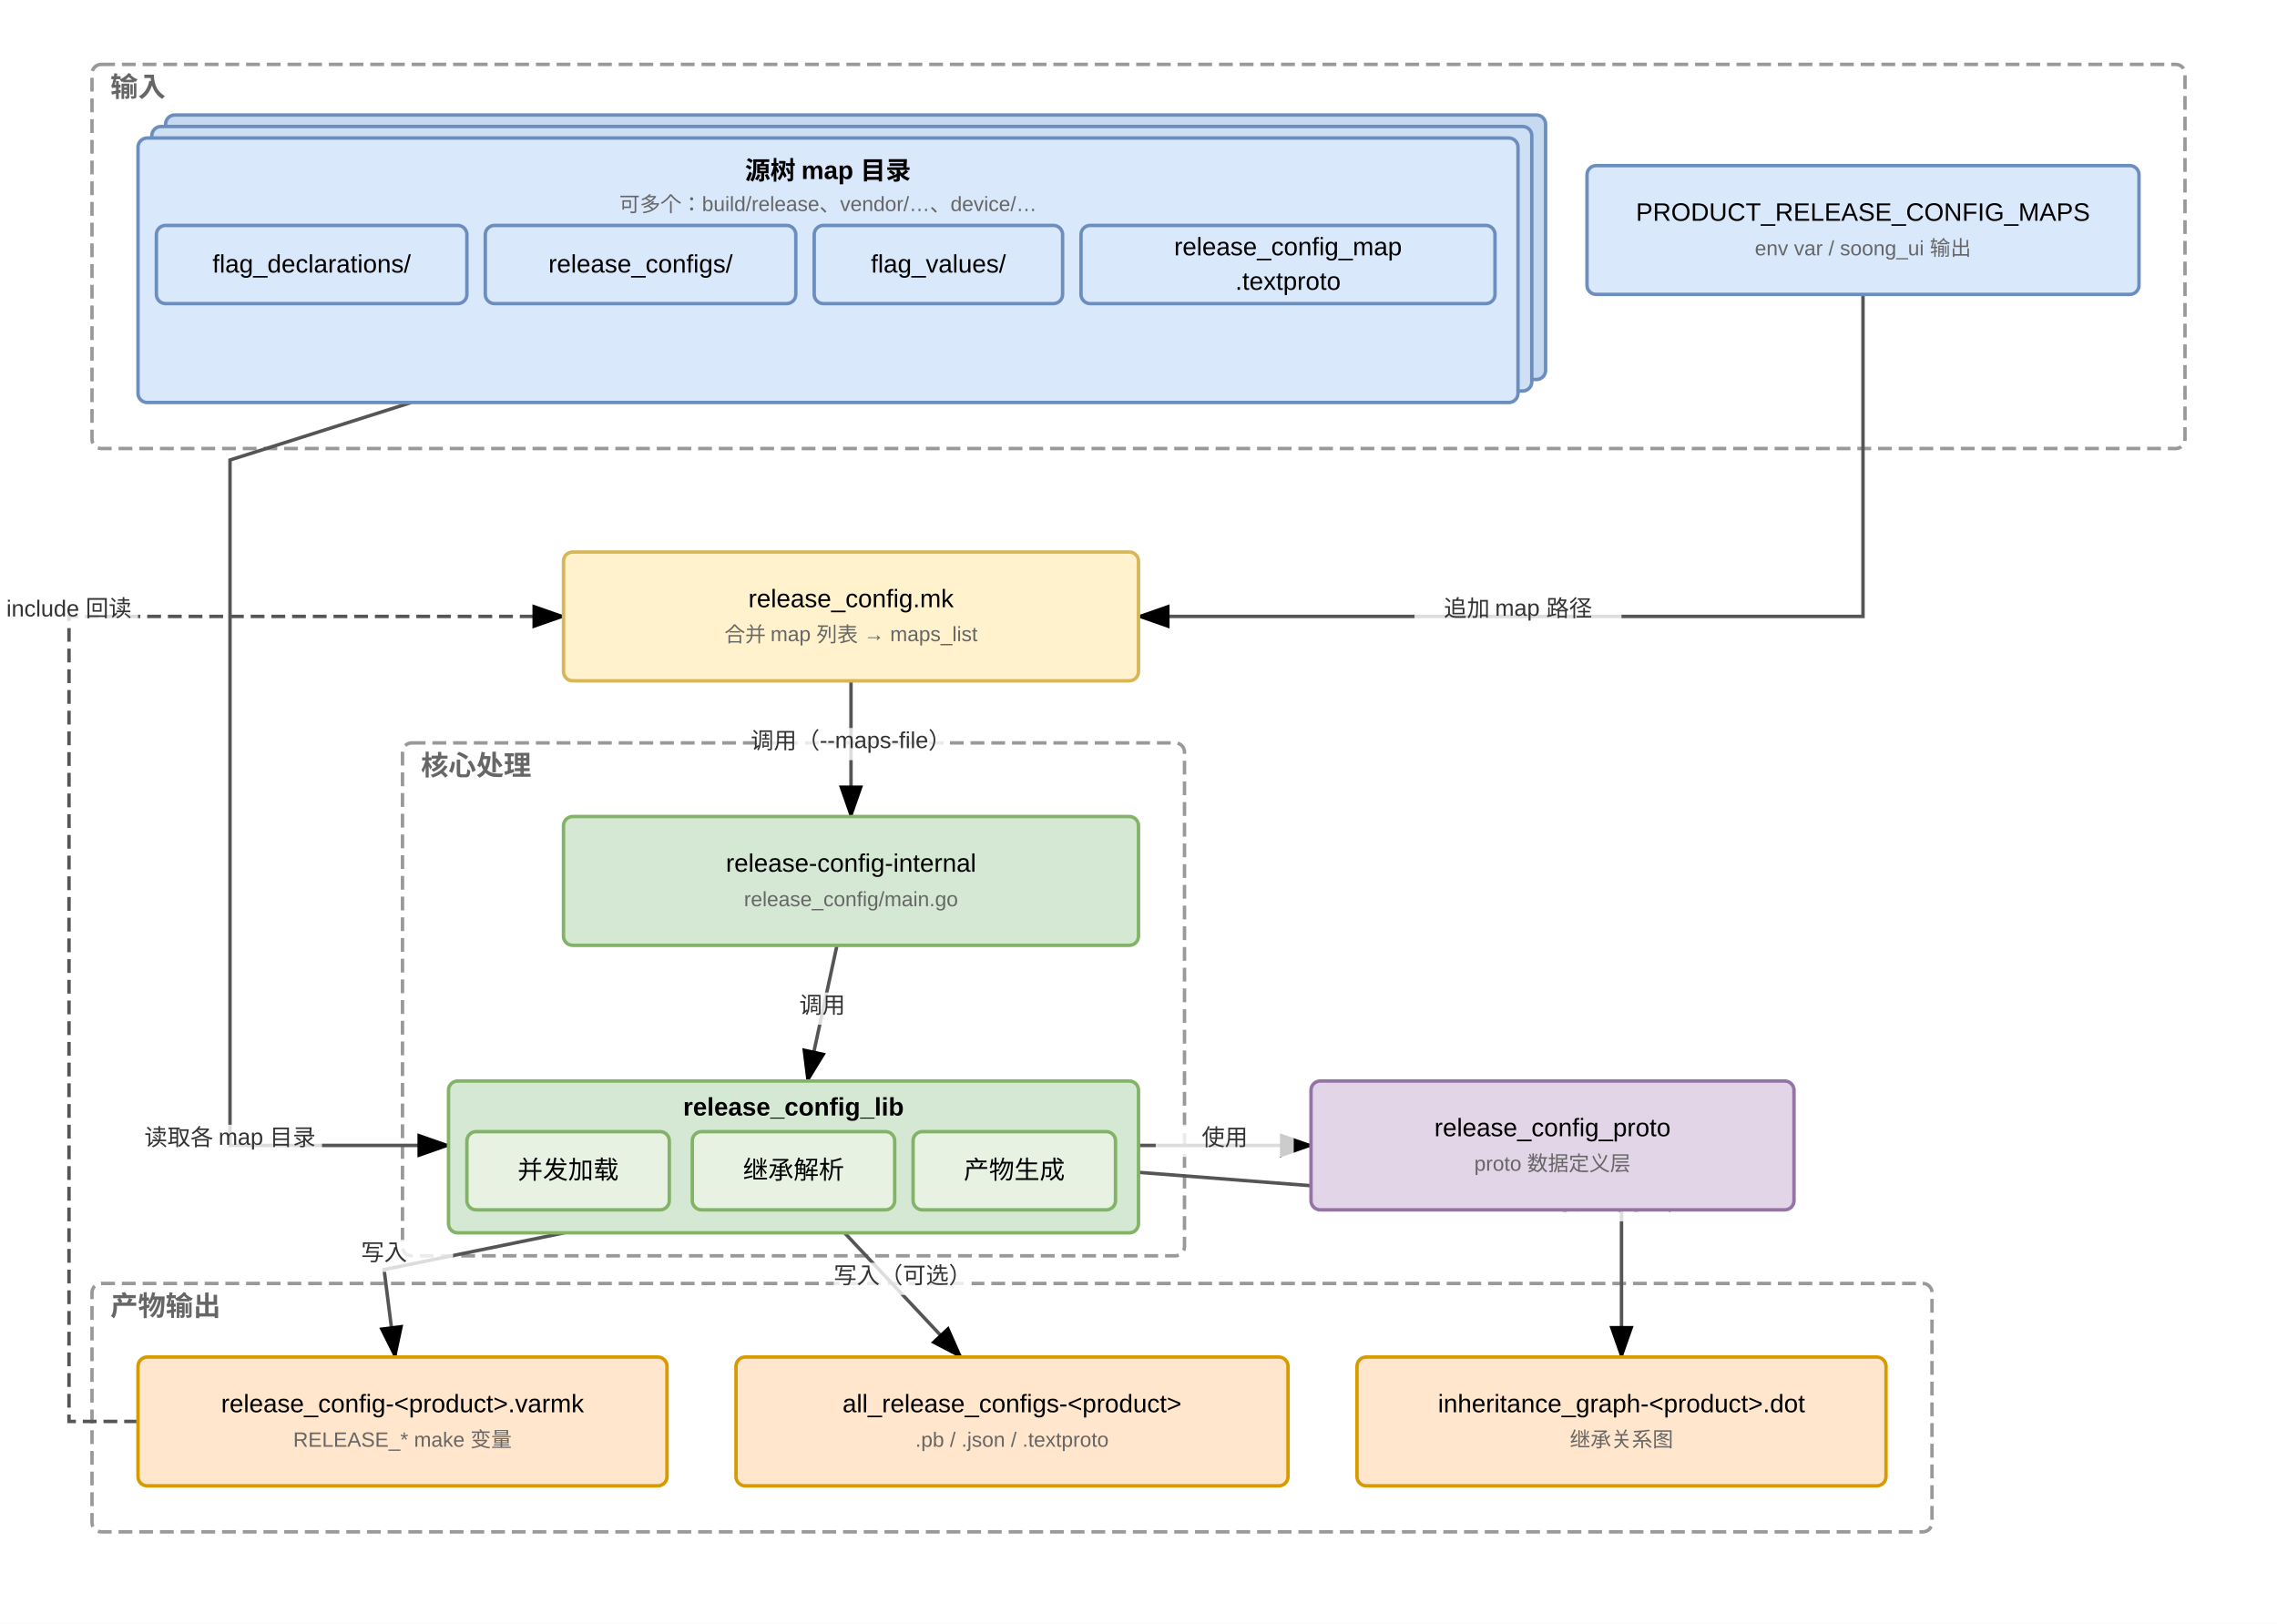
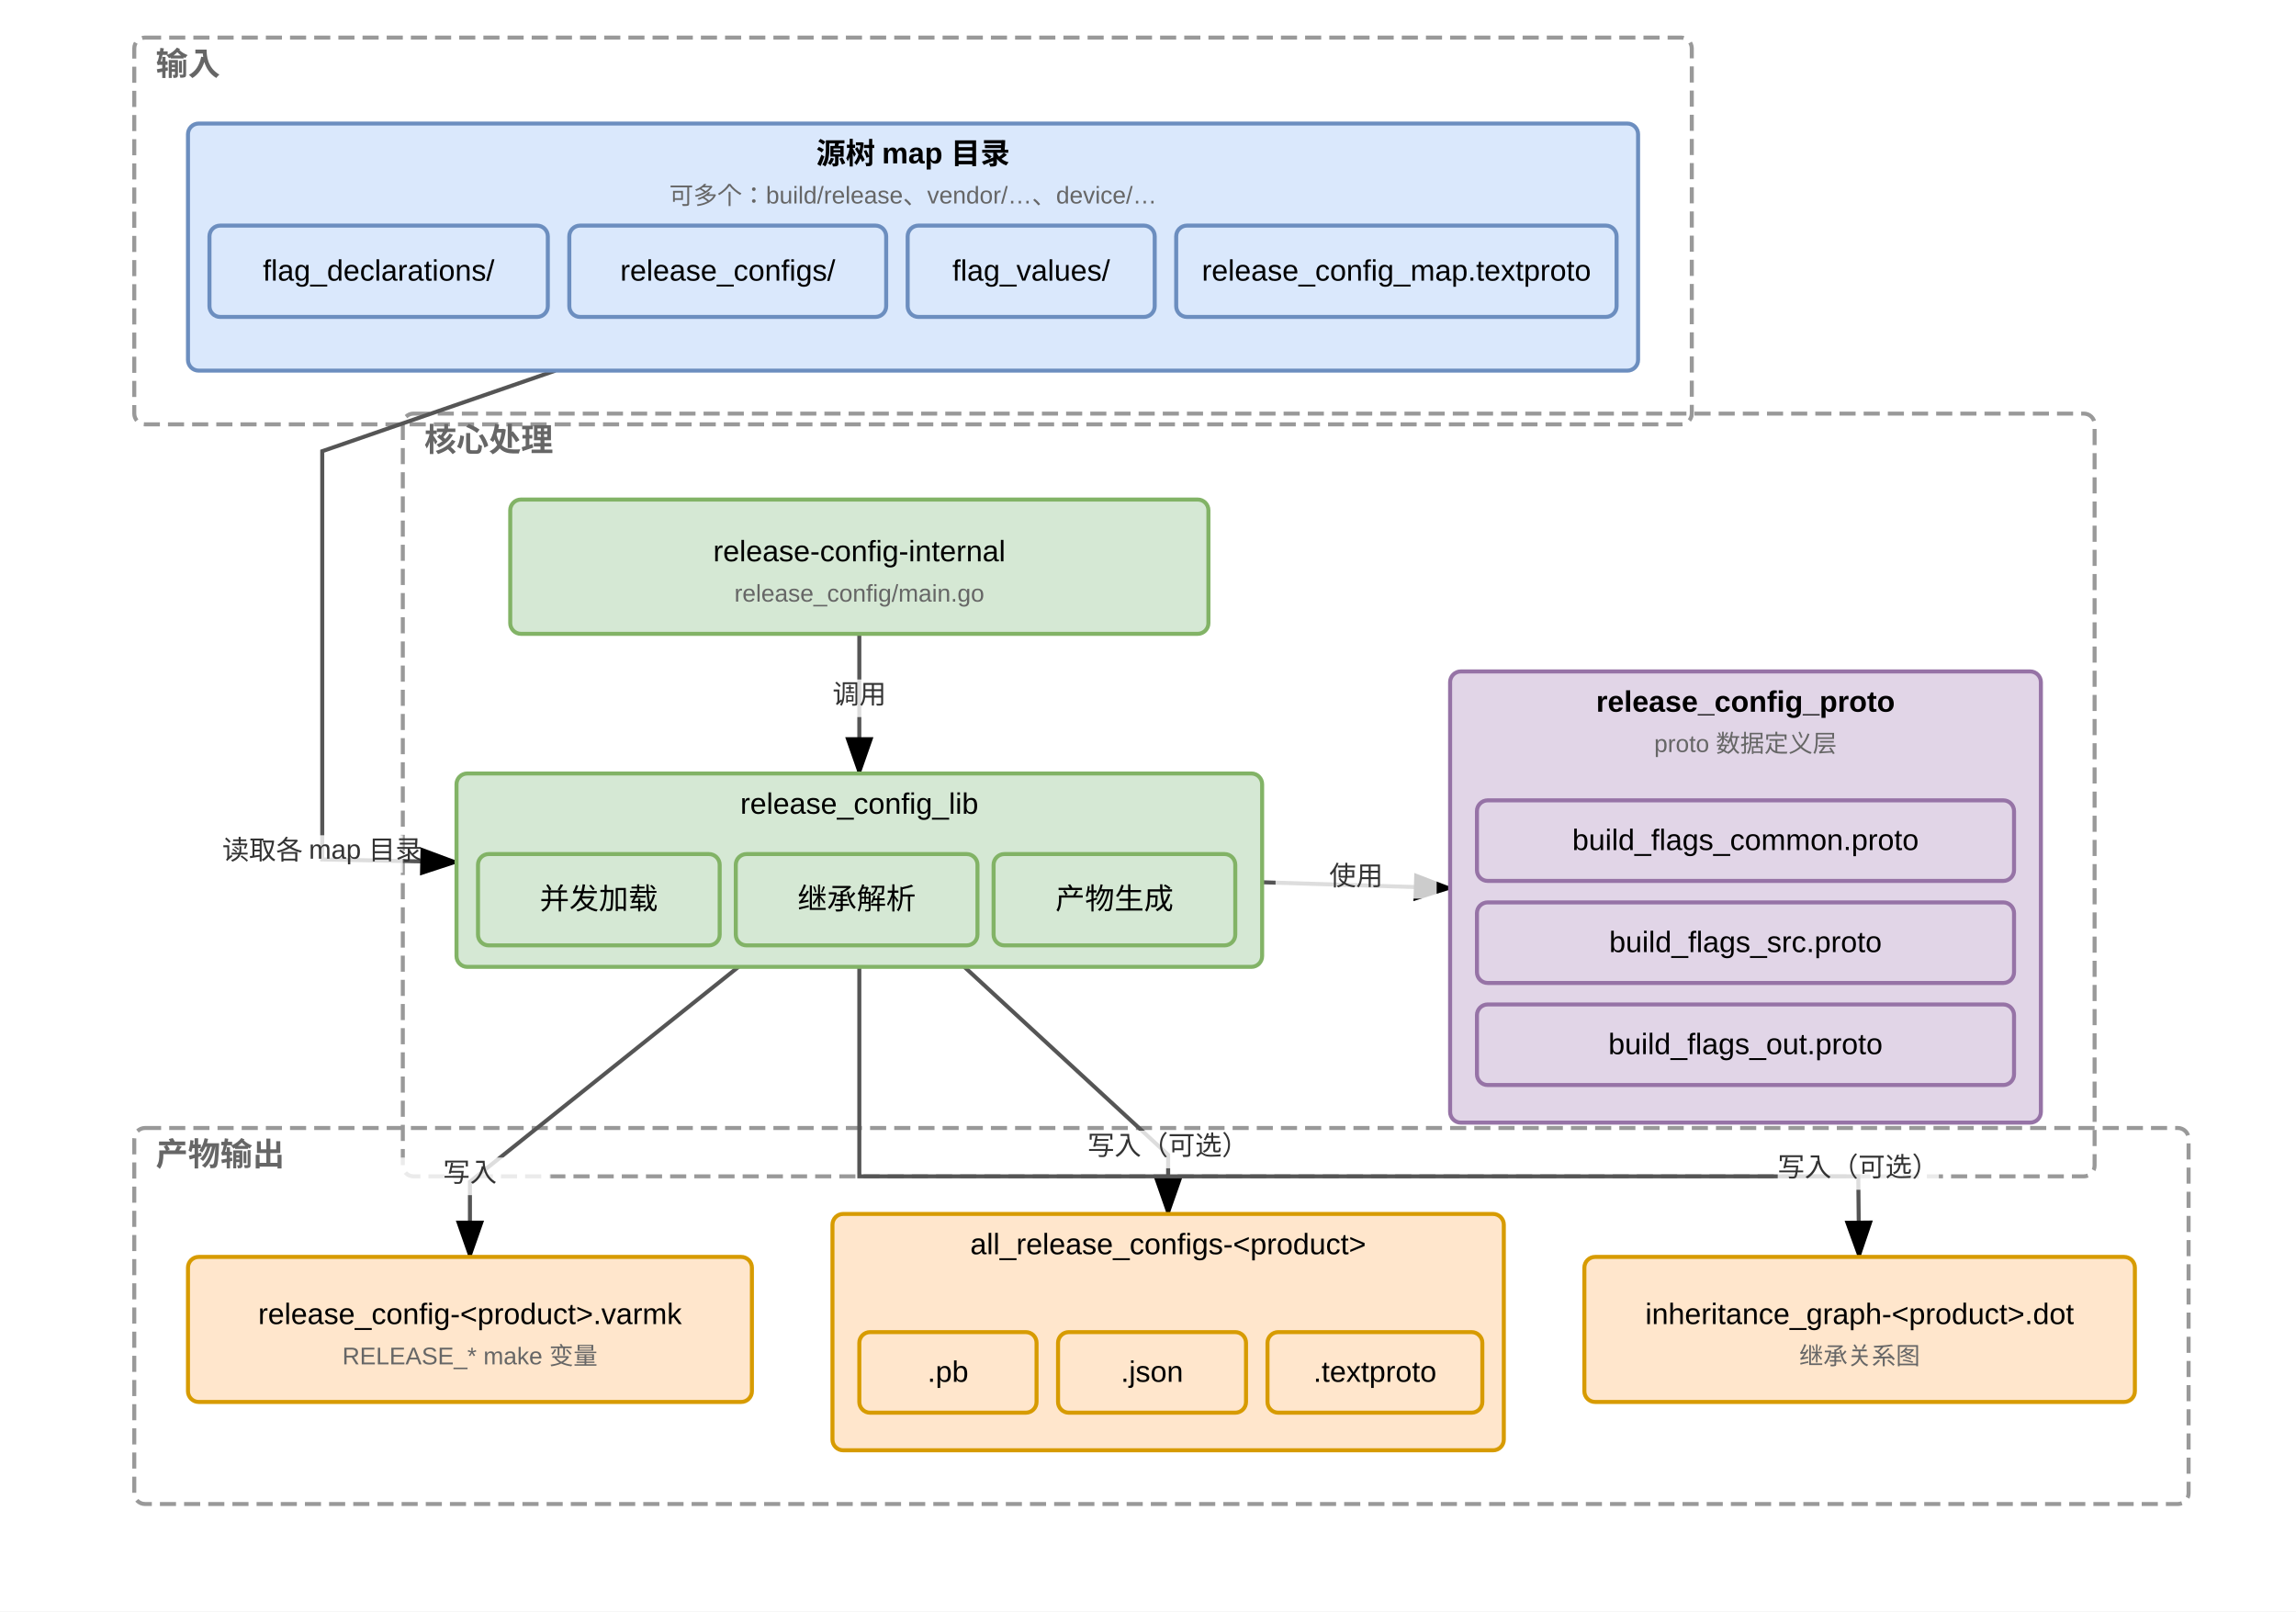
- <svg xmlns="http://www.w3.org/2000/svg" width="990" height="706" viewBox="0 0 990 706" style="background:white;font-family:Arial,Helvetica,sans-serif;">
+ <svg xmlns="http://www.w3.org/2000/svg" width="855" height="600" viewBox="0 0 855 600" style="background:white;font-family:Arial,Helvetica,sans-serif;">
  <defs>
    <marker id="arr-block" markerWidth="10" markerHeight="7" refX="9" refY="3.5" orient="auto">
      <polygon points="0 0,10 3.5,0 7" fill="#000000" />
    </marker>
    <marker id="arr-open" markerWidth="12" markerHeight="8" refX="10" refY="4" orient="auto">
      <polyline points="0 1,10 4,0 7" fill="none" stroke="#000000" stroke-width="1.2" />
    </marker>
    <marker id="arr-open-dash" markerWidth="12" markerHeight="8" refX="10" refY="4" orient="auto">
      <polyline points="0 1,10 4,0 7" fill="none" stroke="#000000" stroke-width="1.2" />
    </marker>
  </defs>
-   <rect width="990" height="706" fill="white" />
-   <rect x="40" y="28" width="910" height="167" fill="none" stroke="#999" stroke-dasharray="6,3" stroke-width="1.5" rx="4" />
-   <text x="48" y="42" font-size="12" font-weight="bold" fill="#666">输入</text>
-   <rect x="175" y="323" width="340" height="223" fill="none" stroke="#999" stroke-dasharray="6,3" stroke-width="1.5" rx="4" />
-   <text x="183" y="337" font-size="12" font-weight="bold" fill="#666">核心处理</text>
-   <rect x="40" y="558" width="800" height="108" fill="none" stroke="#999" stroke-dasharray="6,3" stroke-width="1.5" rx="4" />
-   <text x="48" y="572" font-size="12" font-weight="bold" fill="#666">产物输出</text>
-   <path d="M178.8,175.0 L100.0,200.0 L100.0,498.0 L195.0,498.0" fill="none" stroke="#555" stroke-width="1.5" marker-end="url(#arr-block)" />
-   <rect x="60.0" y="489.0" width="80" height="14" fill="white" opacity="0.8" />
-   <text x="100.0" y="498.0" text-anchor="middle" font-size="10" fill="#333">读取各 map 目录</text>
-   <path d="M810.0,128.0 L810.0,268.0 L495.0,268.0" fill="none" stroke="#555" stroke-width="1.5" marker-end="url(#arr-block)" />
-   <rect x="615.0" y="259.0" width="90" height="14" fill="white" opacity="0.8" />
-   <text x="660.0" y="268.0" text-anchor="middle" font-size="10" fill="#333">追加 map 路径</text>
-   <line x1="370.0" y1="296.0" x2="370.0" y2="355.0" stroke="#555" stroke-width="1.5" marker-end="url(#arr-block)" />
-   <rect x="330.0" y="316.5" width="80" height="14" fill="white" opacity="0.8" />
-   <text x="370.0" y="325.5" text-anchor="middle" font-size="10" fill="#333">调用（--maps-file）</text>
-   <line x1="363.9" y1="411.0" x2="351.1" y2="470.0" stroke="#555" stroke-width="1.5" marker-end="url(#arr-block)" />
-   <rect x="327.5" y="431.5" width="60" height="14" fill="white" opacity="0.8" />
-   <text x="357.5" y="440.5" text-anchor="middle" font-size="10" fill="#333">调用</text>
-   <line x1="495.0" y1="498.0" x2="570.0" y2="498.0" stroke="#555" stroke-width="1.5" marker-end="url(#arr-block)" />
-   <rect x="502.5" y="489.0" width="60" height="14" fill="white" opacity="0.8" />
-   <text x="532.5" y="498.0" text-anchor="middle" font-size="10" fill="#333">使用</text>
-   <path d="M245.3,536.0 L167.0,552.0 L171.8,590.0" fill="none" stroke="#555" stroke-width="1.5" marker-end="url(#arr-block)" />
-   <rect x="137.0" y="539.0" width="60" height="14" fill="white" opacity="0.8" />
-   <text x="167.0" y="548.0" text-anchor="middle" font-size="10" fill="#333">写入</text>
-   <line x1="367.2" y1="536.0" x2="417.8" y2="590.0" stroke="#555" stroke-width="1.5" marker-end="url(#arr-block)" />
-   <rect x="362.5" y="549.0" width="60" height="14" fill="white" opacity="0.8" />
-   <text x="392.5" y="558.0" text-anchor="middle" font-size="10" fill="#333">写入（可选）</text>
-   <path d="M495.0,509.7 L705.0,526.0 L705.0,590.0" fill="none" stroke="#555" stroke-width="1.5" marker-end="url(#arr-block)" />
-   <rect x="675.0" y="517.0" width="60" height="14" fill="white" opacity="0.8" />
-   <text x="705.0" y="526.0" text-anchor="middle" font-size="10" fill="#333">写入（可选）</text>
-   <path d="M60.0,618.0 L30.0,618.0 L30.0,268.0 L245.0,268.0" fill="none" stroke="#555" stroke-width="1.5" stroke-dasharray="6,3" marker-end="url(#arr-block)" />
-   <rect x="0.0" y="259.0" width="60" height="14" fill="white" opacity="0.8" />
-   <text x="30.0" y="268.0" text-anchor="middle" font-size="10" fill="#333">include 回读</text>
-   <rect x="72" y="50" width="600" height="115" fill="#c5d9f1" stroke="#6c8ebf" stroke-width="1.5" rx="4" />
-   <rect x="66" y="55" width="600" height="115" fill="#cfe0f5" stroke="#6c8ebf" stroke-width="1.5" rx="4" />
-   <rect x="60" y="60" width="600" height="115" fill="#dae8fc" stroke="#6c8ebf" stroke-width="1.5" rx="4" />
-   <text x="360.0" y="78.0" text-anchor="middle" font-family="Arial,Helvetica,sans-serif" font-size="11" font-weight="bold" fill="#000000">源树 map 目录</text>
-   <text x="360.0" y="92.0" text-anchor="middle" font-family="Arial,Helvetica,sans-serif" font-size="9" font-weight="normal" fill="#666666">可多个：build/release、vendor/…、device/…</text>
-   <rect x="68" y="98" width="135" height="34" fill="#dae8fc" stroke="#6c8ebf" stroke-width="1.5" rx="4" />
-   <text x="135.5" y="118.5" text-anchor="middle" font-family="Arial,Helvetica,sans-serif" font-size="11" font-weight="normal" fill="#000000">flag_declarations/</text>
-   <rect x="211" y="98" width="135" height="34" fill="#dae8fc" stroke="#6c8ebf" stroke-width="1.5" rx="4" />
-   <text x="278.5" y="118.5" text-anchor="middle" font-family="Arial,Helvetica,sans-serif" font-size="11" font-weight="normal" fill="#000000">release_configs/</text>
-   <rect x="354" y="98" width="108" height="34" fill="#dae8fc" stroke="#6c8ebf" stroke-width="1.5" rx="4" />
-   <text x="408.0" y="118.5" text-anchor="middle" font-family="Arial,Helvetica,sans-serif" font-size="11" font-weight="normal" fill="#000000">flag_values/</text>
-   <rect x="470" y="98" width="180" height="34" fill="#dae8fc" stroke="#6c8ebf" stroke-width="1.5" rx="4" />
-   <text x="560.0" y="111.0" text-anchor="middle" font-family="Arial,Helvetica,sans-serif" font-size="11" font-weight="normal" fill="#000000">release_config_map</text>
-   <text x="560.0" y="126.0" text-anchor="middle" font-family="Arial,Helvetica,sans-serif" font-size="11" font-weight="normal" fill="#000000">.textproto</text>
-   <rect x="690" y="72" width="240" height="56" fill="#dae8fc" stroke="#6c8ebf" stroke-width="1.5" rx="4" />
-   <text x="810.0" y="96.0" text-anchor="middle" font-family="Arial,Helvetica,sans-serif" font-size="11" font-weight="normal" fill="#000000">PRODUCT_RELEASE_CONFIG_MAPS</text>
-   <text x="810.0" y="111.0" text-anchor="middle" font-family="Arial,Helvetica,sans-serif" font-size="9" font-weight="normal" fill="#666666">env var / soong_ui 输出</text>
-   <rect x="245" y="240" width="250" height="56" fill="#fff2cc" stroke="#d6b656" stroke-width="1.5" rx="4" />
-   <text x="370.0" y="264.0" text-anchor="middle" font-family="Arial,Helvetica,sans-serif" font-size="11" font-weight="normal" fill="#000000">release_config.mk</text>
-   <text x="370.0" y="279.0" text-anchor="middle" font-family="Arial,Helvetica,sans-serif" font-size="9" font-weight="normal" fill="#666666">合并 map 列表 → maps_list</text>
-   <rect x="245" y="355" width="250" height="56" fill="#d5e8d4" stroke="#82b366" stroke-width="1.5" rx="4" />
-   <text x="370.0" y="379.0" text-anchor="middle" font-family="Arial,Helvetica,sans-serif" font-size="11" font-weight="normal" fill="#000000">release-config-internal</text>
-   <text x="370.0" y="394.0" text-anchor="middle" font-family="Arial,Helvetica,sans-serif" font-size="9" font-weight="normal" fill="#666666">release_config/main.go</text>
-   <rect x="195" y="470" width="300" height="66" fill="#d5e8d4" stroke="#82b366" stroke-width="1.5" rx="4" />
-   <text x="345.0" y="485.0" text-anchor="middle" font-family="Arial,Helvetica,sans-serif" font-size="11" font-weight="bold" fill="#000000">release_config_lib</text>
-   <rect x="203" y="492" width="88" height="34" fill="#e7f2e3" stroke="#82b366" stroke-width="1.5" rx="4" />
-   <text x="247.0" y="512.5" text-anchor="middle" font-family="Arial,Helvetica,sans-serif" font-size="11" font-weight="normal" fill="#000000">并发加载</text>
-   <rect x="301" y="492" width="88" height="34" fill="#e7f2e3" stroke="#82b366" stroke-width="1.5" rx="4" />
-   <text x="345.0" y="512.5" text-anchor="middle" font-family="Arial,Helvetica,sans-serif" font-size="11" font-weight="normal" fill="#000000">继承解析</text>
-   <rect x="397" y="492" width="88" height="34" fill="#e7f2e3" stroke="#82b366" stroke-width="1.5" rx="4" />
-   <text x="441.0" y="512.5" text-anchor="middle" font-family="Arial,Helvetica,sans-serif" font-size="11" font-weight="normal" fill="#000000">产物生成</text>
-   <rect x="570" y="470" width="210" height="56" fill="#e1d5e7" stroke="#9673a6" stroke-width="1.5" rx="4" />
-   <text x="675.0" y="494.0" text-anchor="middle" font-family="Arial,Helvetica,sans-serif" font-size="11" font-weight="normal" fill="#000000">release_config_proto</text>
-   <text x="675.0" y="509.0" text-anchor="middle" font-family="Arial,Helvetica,sans-serif" font-size="9" font-weight="normal" fill="#666666">proto 数据定义层</text>
-   <rect x="60" y="590" width="230" height="56" fill="#ffe6cc" stroke="#d79b00" stroke-width="1.5" rx="4" />
-   <text x="175.0" y="614.0" text-anchor="middle" font-family="Arial,Helvetica,sans-serif" font-size="11" font-weight="normal" fill="#000000">release_config-&lt;product&gt;.varmk</text>
-   <text x="175.0" y="629.0" text-anchor="middle" font-family="Arial,Helvetica,sans-serif" font-size="9" font-weight="normal" fill="#666666">RELEASE_* make 变量</text>
-   <rect x="320" y="590" width="240" height="56" fill="#ffe6cc" stroke="#d79b00" stroke-width="1.5" rx="4" />
-   <text x="440.0" y="614.0" text-anchor="middle" font-family="Arial,Helvetica,sans-serif" font-size="11" font-weight="normal" fill="#000000">all_release_configs-&lt;product&gt;</text>
-   <text x="440.0" y="629.0" text-anchor="middle" font-family="Arial,Helvetica,sans-serif" font-size="9" font-weight="normal" fill="#666666">.pb / .json / .textproto</text>
-   <rect x="590" y="590" width="230" height="56" fill="#ffe6cc" stroke="#d79b00" stroke-width="1.5" rx="4" />
-   <text x="705.0" y="614.0" text-anchor="middle" font-family="Arial,Helvetica,sans-serif" font-size="11" font-weight="normal" fill="#000000">inheritance_graph-&lt;product&gt;.dot</text>
-   <text x="705.0" y="629.0" text-anchor="middle" font-family="Arial,Helvetica,sans-serif" font-size="9" font-weight="normal" fill="#666666">继承关系图</text>
+   <rect width="855" height="600" fill="white" />
+   <rect x="50" y="14" width="580" height="144" fill="none" stroke="#999" stroke-dasharray="6,3" stroke-width="1.5" rx="4" />
+   <text x="58" y="28" font-size="12" font-weight="bold" fill="#666">输入</text>
+   <rect x="150" y="154" width="630" height="284" fill="none" stroke="#999" stroke-dasharray="6,3" stroke-width="1.5" rx="4" />
+   <text x="158" y="168" font-size="12" font-weight="bold" fill="#666">核心处理</text>
+   <rect x="50" y="420" width="765" height="140" fill="none" stroke="#999" stroke-dasharray="6,3" stroke-width="1.5" rx="4" />
+   <text x="58" y="434" font-size="12" font-weight="bold" fill="#666">产物输出</text>
+   <line x1="320.0" y1="236.0" x2="320.0" y2="288.0" stroke="#555" stroke-width="1.5" marker-end="url(#arr-block)" />
+   <rect x="290.0" y="253.0" width="60" height="14" fill="white" opacity="0.8" />
+   <text x="320.0" y="262.0" text-anchor="middle" font-size="10" fill="#333">调用</text>
+   <path d="M206.8,138.0 L120.0,168.0 L120.0,320.0 L170.0,321.0" fill="none" stroke="#555" stroke-width="1.5" marker-end="url(#arr-block)" />
+   <rect x="90.0" y="311.0" width="60" height="14" fill="white" opacity="0.8" />
+   <text x="120.0" y="320.0" text-anchor="middle" font-size="10" fill="#333">读取各 map 目录</text>
+   <line x1="470.0" y1="328.5" x2="540.0" y2="330.7" stroke="#555" stroke-width="1.5" marker-end="url(#arr-block)" />
+   <rect x="475.0" y="320.6" width="60" height="14" fill="white" opacity="0.8" />
+   <text x="505.0" y="329.6" text-anchor="middle" font-size="10" fill="#333">使用</text>
+   <path d="M275.0,360.0 L175.0,440.0 L175.0,468.0" fill="none" stroke="#555" stroke-width="1.5" marker-end="url(#arr-block)" />
+   <rect x="145.0" y="431.0" width="60" height="14" fill="white" opacity="0.8" />
+   <text x="175.0" y="440.0" text-anchor="middle" font-size="10" fill="#333">写入</text>
+   <path d="M359.1,360.0 L435.0,430.0 L435.0,452.0" fill="none" stroke="#555" stroke-width="1.5" marker-end="url(#arr-block)" />
+   <rect x="405.0" y="421.0" width="60" height="14" fill="white" opacity="0.8" />
+   <text x="435.0" y="430.0" text-anchor="middle" font-size="10" fill="#333">写入（可选）</text>
+   <path d="M320.0,360.0 L320.0,438.0 L692.0,438.0 L692.3,468.0" fill="none" stroke="#555" stroke-width="1.5" marker-end="url(#arr-block)" />
+   <rect x="662.0" y="429.0" width="60" height="14" fill="white" opacity="0.8" />
+   <text x="692.0" y="438.0" text-anchor="middle" font-size="10" fill="#333">写入（可选）</text>
+   <rect x="70" y="46" width="540" height="92" fill="#dae8fc" stroke="#6c8ebf" stroke-width="1.5" rx="4" />
+   <text x="340.0" y="61.0" text-anchor="middle" font-family="Arial,Helvetica,sans-serif" font-size="11" font-weight="bold" fill="#000000">源树 map 目录</text>
+   <text x="340.0" y="76.0" text-anchor="middle" font-family="Arial,Helvetica,sans-serif" font-size="9" fill="#666666">可多个：build/release、vendor/…、device/…</text>
+   <rect x="78" y="84" width="126" height="34" fill="#dae8fc" stroke="#6c8ebf" stroke-width="1.5" rx="4" />
+   <text x="141.0" y="104.5" text-anchor="middle" font-family="Arial,Helvetica,sans-serif" font-size="11" font-weight="normal" fill="#000000">flag_declarations/</text>
+   <rect x="212" y="84" width="118" height="34" fill="#dae8fc" stroke="#6c8ebf" stroke-width="1.5" rx="4" />
+   <text x="271.0" y="104.5" text-anchor="middle" font-family="Arial,Helvetica,sans-serif" font-size="11" font-weight="normal" fill="#000000">release_configs/</text>
+   <rect x="338" y="84" width="92" height="34" fill="#dae8fc" stroke="#6c8ebf" stroke-width="1.5" rx="4" />
+   <text x="384.0" y="104.5" text-anchor="middle" font-family="Arial,Helvetica,sans-serif" font-size="11" font-weight="normal" fill="#000000">flag_values/</text>
+   <rect x="438" y="84" width="164" height="34" fill="#dae8fc" stroke="#6c8ebf" stroke-width="1.5" rx="4" />
+   <text x="520.0" y="104.5" text-anchor="middle" font-family="Arial,Helvetica,sans-serif" font-size="11" font-weight="normal" fill="#000000">release_config_map.textproto</text>
+   <rect x="190" y="186" width="260" height="50" fill="#d5e8d4" stroke="#82b366" stroke-width="1.5" rx="4" />
+   <text x="320.0" y="209.0" text-anchor="middle" font-family="Arial,Helvetica,sans-serif" font-size="11" fill="#000000">release-config-internal</text>
+   <text x="320.0" y="224.0" text-anchor="middle" font-family="Arial,Helvetica,sans-serif" font-size="9" fill="#666666">release_config/main.go</text>
+   <rect x="170" y="288" width="300" height="72" fill="#d5e8d4" stroke="#82b366" stroke-width="1.5" rx="4" />
+   <text x="320.0" y="303.0" text-anchor="middle" font-family="Arial,Helvetica,sans-serif" font-size="11" font-weight="normal" fill="#000000">release_config_lib</text>
+   <rect x="178" y="318" width="90" height="34" fill="#d5e8d4" stroke="#82b366" stroke-width="1.5" rx="4" />
+   <text x="223.0" y="338.5" text-anchor="middle" font-family="Arial,Helvetica,sans-serif" font-size="11" font-weight="normal" fill="#000000">并发加载</text>
+   <rect x="274" y="318" width="90" height="34" fill="#d5e8d4" stroke="#82b366" stroke-width="1.5" rx="4" />
+   <text x="319.0" y="338.5" text-anchor="middle" font-family="Arial,Helvetica,sans-serif" font-size="11" font-weight="normal" fill="#000000">继承解析</text>
+   <rect x="370" y="318" width="90" height="34" fill="#d5e8d4" stroke="#82b366" stroke-width="1.5" rx="4" />
+   <text x="415.0" y="338.5" text-anchor="middle" font-family="Arial,Helvetica,sans-serif" font-size="11" font-weight="normal" fill="#000000">产物生成</text>
+   <rect x="540" y="250" width="220" height="168" fill="#e1d5e7" stroke="#9673a6" stroke-width="1.5" rx="4" />
+   <text x="650.0" y="265.0" text-anchor="middle" font-family="Arial,Helvetica,sans-serif" font-size="11" font-weight="bold" fill="#000000">release_config_proto</text>
+   <text x="650.0" y="280.0" text-anchor="middle" font-family="Arial,Helvetica,sans-serif" font-size="9" fill="#666666">proto 数据定义层</text>
+   <rect x="550" y="298" width="200" height="30" fill="#e1d5e7" stroke="#9673a6" stroke-width="1.5" rx="4" />
+   <text x="650.0" y="316.5" text-anchor="middle" font-family="Arial,Helvetica,sans-serif" font-size="11" font-weight="normal" fill="#000000">build_flags_common.proto</text>
+   <rect x="550" y="336" width="200" height="30" fill="#e1d5e7" stroke="#9673a6" stroke-width="1.5" rx="4" />
+   <text x="650.0" y="354.5" text-anchor="middle" font-family="Arial,Helvetica,sans-serif" font-size="11" font-weight="normal" fill="#000000">build_flags_src.proto</text>
+   <rect x="550" y="374" width="200" height="30" fill="#e1d5e7" stroke="#9673a6" stroke-width="1.5" rx="4" />
+   <text x="650.0" y="392.5" text-anchor="middle" font-family="Arial,Helvetica,sans-serif" font-size="11" font-weight="normal" fill="#000000">build_flags_out.proto</text>
+   <rect x="70" y="468" width="210" height="54" fill="#ffe6cc" stroke="#d79b00" stroke-width="1.5" rx="4" />
+   <text x="175.0" y="493.0" text-anchor="middle" font-family="Arial,Helvetica,sans-serif" font-size="11" fill="#000000">release_config-&lt;product&gt;.varmk</text>
+   <text x="175.0" y="508.0" text-anchor="middle" font-family="Arial,Helvetica,sans-serif" font-size="9" fill="#666666">RELEASE_* make 变量</text>
+   <rect x="310" y="452" width="250" height="88" fill="#ffe6cc" stroke="#d79b00" stroke-width="1.5" rx="4" />
+   <text x="435.0" y="467.0" text-anchor="middle" font-family="Arial,Helvetica,sans-serif" font-size="11" font-weight="normal" fill="#000000">all_release_configs-&lt;product&gt;</text>
+   <rect x="320" y="496" width="66" height="30" fill="#ffe6cc" stroke="#d79b00" stroke-width="1.5" rx="4" />
+   <text x="353.0" y="514.5" text-anchor="middle" font-family="Arial,Helvetica,sans-serif" font-size="11" font-weight="normal" fill="#000000">.pb</text>
+   <rect x="394" y="496" width="70" height="30" fill="#ffe6cc" stroke="#d79b00" stroke-width="1.5" rx="4" />
+   <text x="429.0" y="514.5" text-anchor="middle" font-family="Arial,Helvetica,sans-serif" font-size="11" font-weight="normal" fill="#000000">.json</text>
+   <rect x="472" y="496" width="80" height="30" fill="#ffe6cc" stroke="#d79b00" stroke-width="1.5" rx="4" />
+   <text x="512.0" y="514.5" text-anchor="middle" font-family="Arial,Helvetica,sans-serif" font-size="11" font-weight="normal" fill="#000000">.textproto</text>
+   <rect x="590" y="468" width="205" height="54" fill="#ffe6cc" stroke="#d79b00" stroke-width="1.5" rx="4" />
+   <text x="692.5" y="493.0" text-anchor="middle" font-family="Arial,Helvetica,sans-serif" font-size="11" fill="#000000">inheritance_graph-&lt;product&gt;.dot</text>
+   <text x="692.5" y="508.0" text-anchor="middle" font-family="Arial,Helvetica,sans-serif" font-size="9" fill="#666666">继承关系图</text>
</svg>
